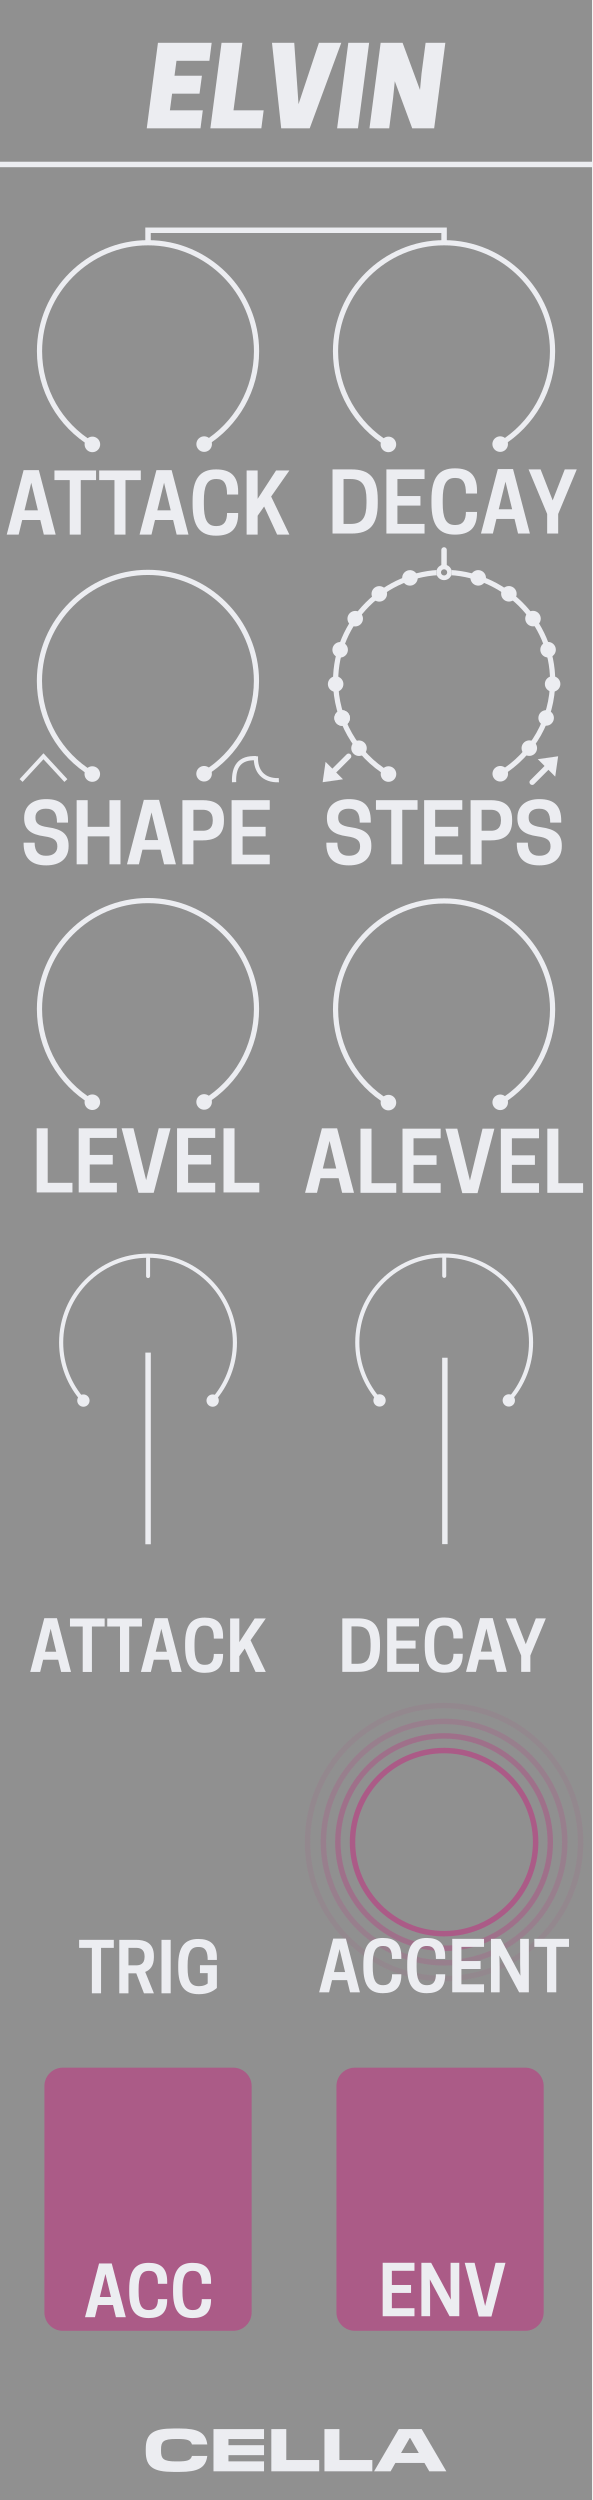
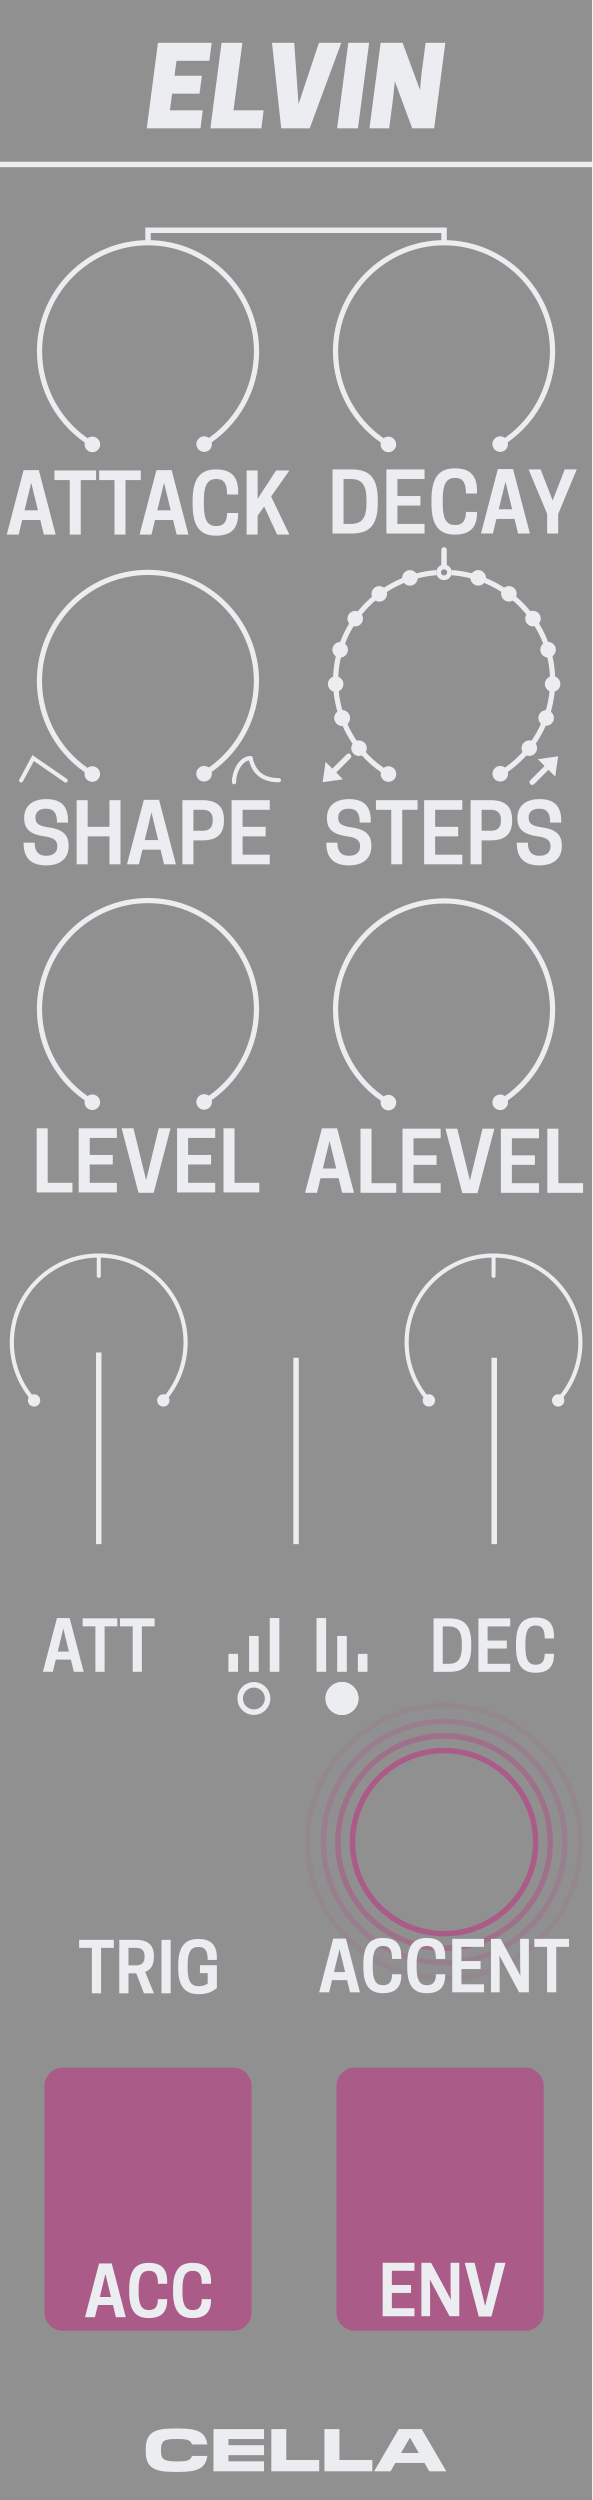
<svg xmlns="http://www.w3.org/2000/svg" width="100%" height="100%" viewBox="0 0 90 380" version="1.1" xml:space="preserve" style="fill-rule:evenodd;clip-rule:evenodd;stroke-linejoin:round;stroke-miterlimit:1.5;">
  <g id="Layer1">
    <rect x="0" y="0" width="90" height="380" style="fill:#909090;" />
    <path d="M38.25,317.084C38.25,315.539 36.995,314.284 35.45,314.284L9.55,314.284C8.005,314.284 6.75,315.539 6.75,317.084L6.75,351.484C6.75,353.029 8.005,354.284 9.55,354.284L35.45,354.284C36.995,354.284 38.25,353.029 38.25,351.484L38.25,317.084Z" style="fill:#ab5b87;" />
    <path d="M82.638,317.084C82.638,315.539 81.384,314.284 79.838,314.284L53.938,314.284C52.393,314.284 51.138,315.539 51.138,317.084L51.138,351.484C51.138,353.029 52.393,354.284 53.938,354.284L79.838,354.284C81.384,354.284 82.638,353.029 82.638,351.484L82.638,317.084Z" style="fill:#ab5b87;" />
    <g>
      <path d="M67.5,265.667C75.411,265.667 81.833,272.089 81.833,280C81.833,287.911 75.411,294.333 67.5,294.333C59.589,294.333 53.167,287.911 53.167,280C53.167,272.089 59.589,265.667 67.5,265.667ZM67.5,266.5C60.049,266.5 54,272.549 54,280C54,287.451 60.049,293.5 67.5,293.5C74.951,293.5 81,287.451 81,280C81,272.549 74.951,266.5 67.5,266.5Z" style="fill:#ab5b87;" />
      <path d="M67.5,263.44C76.64,263.44 84.06,270.86 84.06,280C84.06,289.14 76.64,296.56 67.5,296.56C58.36,296.56 50.94,289.14 50.94,280C50.94,270.86 58.36,263.44 67.5,263.44ZM67.5,264.273C58.82,264.273 51.773,271.32 51.773,280C51.773,288.68 58.82,295.727 67.5,295.727C76.18,295.727 83.227,288.68 83.227,280C83.227,271.32 76.18,264.273 67.5,264.273Z" style="fill:#ab5b87;fill-opacity:0.58;" />
      <path d="M67.5,261.237C77.855,261.237 86.263,269.645 86.263,280C86.263,290.355 77.855,298.763 67.5,298.763C57.145,298.763 48.737,290.355 48.737,280C48.737,269.645 57.145,261.237 67.5,261.237ZM67.5,262.071C57.605,262.071 49.571,270.105 49.571,280C49.571,289.895 57.605,297.929 67.5,297.929C77.395,297.929 85.429,289.895 85.429,280C85.429,270.105 77.395,262.071 67.5,262.071Z" style="fill:#ab5b87;fill-opacity:0.31;" />
      <path d="M67.5,258.83C79.184,258.83 88.67,268.316 88.67,280C88.67,291.684 79.184,301.17 67.5,301.17C55.816,301.17 46.33,291.684 46.33,280C46.33,268.316 55.816,258.83 67.5,258.83ZM67.5,259.664C56.276,259.664 47.164,268.776 47.164,280C47.164,291.224 56.276,300.336 67.5,300.336C78.724,300.336 87.836,291.224 87.836,280C87.836,268.776 78.724,259.664 67.5,259.664Z" style="fill:#ab5b87;fill-opacity:0.13;" />
    </g>
    <path d="M0,25L90,25" style="fill:none;stroke:#ecedf1;stroke-width:0.83px;" />
    <path d="M15.057,344.046L12.922,352.213L14.432,352.213L14.88,350.358L17.172,350.358L17.62,352.213L19.12,352.213L16.984,344.046L15.057,344.046ZM16.026,345.64L16.87,349.14L15.172,349.14L16.026,345.64Z" style="fill:#ecedf1;fill-rule:nonzero;" />
    <path d="M21.068,348.358L21.068,347.942C21.068,346.108 21.443,345.171 22.599,345.171L22.693,345.171C23.682,345.171 24.005,345.848 24.005,347.14L25.411,347.14L25.411,346.785C25.411,344.806 24.474,343.952 22.609,343.952C20.578,343.952 19.641,345.129 19.641,347.942L19.641,348.358C19.641,351.171 20.578,352.348 22.609,352.348C24.474,352.348 25.411,351.494 25.411,349.577L25.411,349.473L24.005,349.473C24.005,350.494 23.641,351.129 22.693,351.129L22.599,351.129C21.432,351.129 21.068,350.192 21.068,348.358Z" style="fill:#ecedf1;fill-rule:nonzero;" />
    <path d="M27.734,348.358L27.734,347.942C27.734,346.108 28.109,345.171 29.266,345.171L29.359,345.171C30.349,345.171 30.672,345.848 30.672,347.14L32.078,347.14L32.078,346.785C32.078,344.806 31.141,343.952 29.276,343.952C27.245,343.952 26.307,345.129 26.307,347.942L26.307,348.358C26.307,351.171 27.245,352.348 29.276,352.348C31.141,352.348 32.078,351.494 32.078,349.577L32.078,349.473L30.672,349.473C30.672,350.494 30.307,351.129 29.359,351.129L29.266,351.129C28.099,351.129 27.734,350.192 27.734,348.358Z" style="fill:#ecedf1;fill-rule:nonzero;" />
    <path d="M58.167,343.942L58.167,352.067L63,352.067L63,350.848L59.562,350.848L59.562,348.525L62.479,348.525L62.479,347.317L59.562,347.317L59.562,345.16L63,345.16L63,343.942L58.167,343.942Z" style="fill:#ecedf1;fill-rule:nonzero;" />
    <path d="M69.812,343.942L68.49,343.942L68.49,347.827L68.531,349.546L65.531,343.942L64.052,343.942L64.052,352.067L65.375,352.067L65.375,348.181L65.333,346.462L68.333,352.067L69.812,352.067L69.812,343.942Z" style="fill:#ecedf1;fill-rule:nonzero;" />
    <path d="M74.698,352.108L76.833,343.942L75.333,343.942L73.74,350.515L72.135,343.942L70.635,343.942L72.771,352.108L74.698,352.108Z" style="fill:#ecedf1;fill-rule:nonzero;" />
    <path d="M24.008,6.507L22.308,19.507L30.475,19.507L30.825,16.773L25.825,16.773L26.158,14.24L30.325,14.24L30.692,11.507L26.525,11.507L26.825,9.24L31.825,9.24L32.175,6.507L24.008,6.507Z" style="fill:#ecedf1;fill-rule:nonzero;" />
    <path d="M39.725,19.507L40.075,16.773L35.492,16.773L36.842,6.507L33.675,6.507L31.975,19.507L39.725,19.507Z" style="fill:#ecedf1;fill-rule:nonzero;" />
    <path d="M47.075,19.507L51.875,6.507L48.475,6.507L45.375,15.84L44.725,6.507L41.342,6.507L42.742,19.507L47.075,19.507Z" style="fill:#ecedf1;fill-rule:nonzero;" />
    <path d="M56.108,6.507L52.942,6.507L51.242,19.507L54.408,19.507L56.108,6.507Z" style="fill:#ecedf1;fill-rule:nonzero;" />
    <path d="M67.692,6.507L64.692,6.507L64.075,11.173L63.842,13.673L61.192,6.507L57.858,6.507L56.158,19.507L59.158,19.507L59.758,14.84L60.008,12.34L62.658,19.507L65.992,19.507L67.692,6.507Z" style="fill:#ecedf1;fill-rule:nonzero;" />
    <path d="M27.327,375.731C30.077,375.731 31.287,375.117 31.507,373.302L29.178,373.302C28.977,373.953 28.546,374.136 26.96,374.136L26.74,374.136C24.797,374.136 24.476,373.724 24.476,372.541L24.476,372.33C24.476,371.13 24.797,370.726 26.74,370.726L26.96,370.726C28.546,370.726 28.977,370.91 29.178,371.56L31.507,371.56C31.287,369.745 30.077,369.131 27.327,369.131L26.373,369.131C23.321,369.131 22.157,369.874 22.157,372.23L22.157,372.633C22.157,374.989 23.321,375.731 26.373,375.731L27.327,375.731Z" style="fill:#ecedf1;fill-rule:nonzero;" />
    <path d="M40.132,374.127L34.724,374.127L34.724,373.183L40.132,373.183L40.132,371.67L34.724,371.67L34.724,370.735L40.132,370.735L40.132,369.223L32.451,369.223L32.451,375.64L40.132,375.64L40.132,374.127Z" style="fill:#ecedf1;fill-rule:nonzero;" />
    <path d="M48.52,373.925L43.515,373.925L43.515,369.223L41.242,369.223L41.242,375.64L48.52,375.64L48.52,373.925Z" style="fill:#ecedf1;fill-rule:nonzero;" />
    <path d="M56.596,373.925L51.591,373.925L51.591,369.223L49.317,369.223L49.317,375.64L56.596,375.64L56.596,373.925Z" style="fill:#ecedf1;fill-rule:nonzero;" />
    <path d="M64.094,369.223L60.611,369.223L56.862,375.64L59.373,375.64L60.097,374.365L64.516,374.365L65.249,375.64L67.843,375.64L64.094,369.223ZM62.353,370.58L63.654,372.853L60.959,372.853L62.27,370.58L62.353,370.58Z" style="fill:#ecedf1;fill-rule:nonzero;" />
    <path d="M3.587,71.461L1.025,81.261L2.837,81.261L3.375,79.036L6.125,79.036L6.662,81.261L8.462,81.261L5.9,71.461L3.587,71.461ZM4.75,73.374L5.762,77.574L3.725,77.574L4.75,73.374Z" style="fill:#ecedf1;fill-rule:nonzero;" />
    <path d="M12.275,72.974L14.6,72.974L14.6,71.511L8.275,71.511L8.275,72.974L10.6,72.974L10.6,81.261L12.275,81.261L12.275,72.974Z" style="fill:#ecedf1;fill-rule:nonzero;" />
    <path d="M19.075,72.974L21.4,72.974L21.4,71.511L15.075,71.511L15.075,72.974L17.4,72.974L17.4,81.261L19.075,81.261L19.075,72.974Z" style="fill:#ecedf1;fill-rule:nonzero;" />
    <path d="M23.775,71.461L21.212,81.261L23.025,81.261L23.562,79.036L26.312,79.036L26.85,81.261L28.65,81.261L26.087,71.461L23.775,71.461ZM24.937,73.374L25.95,77.574L23.912,77.574L24.937,73.374Z" style="fill:#ecedf1;fill-rule:nonzero;" />
    <path d="M30.987,76.636L30.987,76.136C30.987,73.936 31.437,72.811 32.825,72.811L32.937,72.811C34.125,72.811 34.512,73.624 34.512,75.174L36.2,75.174L36.2,74.749C36.2,72.374 35.075,71.349 32.837,71.349C30.4,71.349 29.275,72.761 29.275,76.136L29.275,76.636C29.275,80.011 30.4,81.424 32.837,81.424C35.075,81.424 36.2,80.399 36.2,78.099L36.2,77.974L34.512,77.974C34.512,79.199 34.075,79.961 32.937,79.961L32.825,79.961C31.425,79.961 30.987,78.836 30.987,76.636Z" style="fill:#ecedf1;fill-rule:nonzero;" />
    <path d="M39.162,71.511L37.487,71.511L37.487,81.261L39.162,81.261L39.162,78.386L40.15,76.986L42.125,81.261L43.987,81.261L41.212,75.474L43.987,71.511L41.962,71.511L39.162,75.824L39.162,71.511Z" style="fill:#ecedf1;fill-rule:nonzero;" />
+     <ellipse cx="38.592" cy="258.172" rx="2.5" ry="2.495" style="fill:#909090;" />
+     <path d="M38.592,255.676C39.972,255.676 41.092,256.795 41.092,258.172C41.092,259.549 39.972,260.667 38.592,260.667C37.212,260.667 36.092,259.549 36.092,258.172C36.092,256.795 37.212,255.676 38.592,255.676ZM38.592,256.51C37.673,256.51 36.925,257.254 36.925,258.172C36.925,259.089 37.673,259.834 38.592,259.834C39.512,259.834 40.259,259.089 40.259,258.172C40.259,257.254 39.512,256.51 38.592,256.51Z" style="fill:#ecedf1;" />
+     <circle cx="51.983" cy="258.17" r="2.5" style="fill:#ecedf1;" />
+     <path d="M51.983,255.67C53.363,255.67 54.483,256.791 54.483,258.17C54.483,259.55 53.363,260.67 51.983,260.67C50.604,260.67 49.483,259.55 49.483,258.17C49.483,256.791 50.604,255.67 51.983,255.67ZM51.983,256.379C50.994,256.379 50.192,257.182 50.192,258.17C50.192,259.159 50.994,259.962 51.983,259.962C52.972,259.962 53.775,259.159 53.775,258.17C53.775,257.182 52.972,256.379 51.983,256.379Z" style="fill:#ecedf1;" />
    <path d="M57.419,76.475L57.419,75.975C57.419,72.6 56.157,71.35 53.419,71.35L50.544,71.35L50.544,81.1L53.419,81.1C56.157,81.1 57.419,79.85 57.419,76.475ZM52.219,79.638L52.219,72.813L53.319,72.813C55.057,72.813 55.707,73.775 55.707,75.975L55.707,76.475C55.707,78.675 55.057,79.638 53.319,79.638L52.219,79.638Z" style="fill:#ecedf1;fill-rule:nonzero;" />
    <path d="M58.732,71.35L58.732,81.1L64.532,81.1L64.532,79.638L60.407,79.638L60.407,76.85L63.907,76.85L63.907,75.4L60.407,75.4L60.407,72.813L64.532,72.813L64.532,71.35L58.732,71.35Z" style="fill:#ecedf1;fill-rule:nonzero;" />
    <path d="M67.294,76.475L67.294,75.975C67.294,73.775 67.744,72.65 69.132,72.65L69.244,72.65C70.432,72.65 70.819,73.463 70.819,75.013L72.507,75.013L72.507,74.588C72.507,72.213 71.382,71.188 69.144,71.188C66.707,71.188 65.582,72.6 65.582,75.975L65.582,76.475C65.582,79.85 66.707,81.263 69.144,81.263C71.382,81.263 72.507,80.238 72.507,77.938L72.507,77.813L70.819,77.813C70.819,79.038 70.382,79.8 69.244,79.8L69.132,79.8C67.732,79.8 67.294,78.675 67.294,76.475Z" style="fill:#ecedf1;fill-rule:nonzero;" />
    <path d="M75.669,71.3L73.107,81.1L74.919,81.1L75.457,78.875L78.207,78.875L78.744,81.1L80.544,81.1L77.982,71.3L75.669,71.3ZM76.832,73.213L77.844,77.413L75.807,77.413L76.832,73.213Z" style="fill:#ecedf1;fill-rule:nonzero;" />
    <path d="M84.844,78.125L87.669,71.35L85.844,71.35L84.007,76.063L82.169,71.35L80.344,71.35L83.169,78.125L83.169,81.1L84.844,81.1L84.844,78.125Z" style="fill:#ecedf1;fill-rule:nonzero;" />
    <path d="M6.751,127.126C8.239,127.326 8.714,127.776 8.714,128.626L8.714,128.701C8.714,129.514 8.114,130.076 7.064,130.076L6.951,130.076C5.901,130.076 5.264,129.476 5.264,128.089L3.589,128.089L3.589,128.214C3.589,130.451 4.776,131.539 7.014,131.539C9.189,131.539 10.426,130.464 10.426,128.639L10.426,128.501C10.426,126.789 9.414,126.026 7.289,125.739C5.751,125.526 5.389,125.076 5.389,124.276L5.389,124.201C5.389,123.439 5.989,122.926 6.914,122.926L7.026,122.926C8.189,122.926 8.664,123.576 8.664,125.039L10.339,125.039L10.339,124.751C10.339,122.551 9.326,121.464 7.014,121.464C4.901,121.464 3.676,122.564 3.676,124.289L3.676,124.414C3.676,126.026 4.626,126.839 6.751,127.126Z" style="fill:#ecedf1;fill-rule:nonzero;" />
    <path d="M16.639,121.626L16.639,125.676L13.326,125.676L13.326,121.626L11.651,121.626L11.651,131.376L13.326,131.376L13.326,127.126L16.639,127.126L16.639,131.376L18.314,131.376L18.314,121.626L16.639,121.626Z" style="fill:#ecedf1;fill-rule:nonzero;" />
    <path d="M21.864,121.576L19.301,131.376L21.114,131.376L21.651,129.151L24.401,129.151L24.939,131.376L26.739,131.376L24.176,121.576L21.864,121.576ZM23.026,123.489L24.039,127.689L22.001,127.689L23.026,123.489Z" style="fill:#ecedf1;fill-rule:nonzero;" />
    <path d="M29.401,127.739L30.776,127.739C32.301,127.739 34.039,127.289 34.039,124.801L34.039,124.551C34.039,122.076 32.301,121.626 30.776,121.626L27.726,121.626L27.726,131.376L29.401,131.376L29.401,127.739ZM29.401,126.276L29.401,123.089L30.839,123.089C31.489,123.089 32.339,123.326 32.339,124.614L32.339,124.751C32.339,126.039 31.489,126.276 30.839,126.276L29.401,126.276Z" style="fill:#ecedf1;fill-rule:nonzero;" />
    <path d="M35.201,121.626L35.201,131.376L41.001,131.376L41.001,129.914L36.876,129.914L36.876,127.126L40.376,127.126L40.376,125.676L36.876,125.676L36.876,123.089L41.001,123.089L41.001,121.626L35.201,121.626Z" style="fill:#ecedf1;fill-rule:nonzero;" />
    <path d="M11.013,181.251L11.013,179.789L7.25,179.789L7.25,171.501L5.575,171.501L5.575,181.251L11.013,181.251Z" style="fill:#ecedf1;fill-rule:nonzero;" />
    <path d="M11.963,171.501L11.963,181.251L17.763,181.251L17.763,179.789L13.638,179.789L13.638,177.001L17.138,177.001L17.138,175.551L13.638,175.551L13.638,172.964L17.763,172.964L17.763,171.501L11.963,171.501Z" style="fill:#ecedf1;fill-rule:nonzero;" />
    <path d="M23.363,181.301L25.925,171.501L24.125,171.501L22.213,179.389L20.288,171.501L18.488,171.501L21.05,181.301L23.363,181.301Z" style="fill:#ecedf1;fill-rule:nonzero;" />
    <path d="M26.913,171.501L26.913,181.251L32.713,181.251L32.713,179.789L28.588,179.789L28.588,177.001L32.088,177.001L32.088,175.551L28.588,175.551L28.588,172.964L32.713,172.964L32.713,171.501L26.913,171.501Z" style="fill:#ecedf1;fill-rule:nonzero;" />
    <path d="M39.413,181.251L39.413,179.789L35.65,179.789L35.65,171.501L33.975,171.501L33.975,181.251L39.413,181.251Z" style="fill:#ecedf1;fill-rule:nonzero;" />
    <g id="CTR">
      <circle id="Base" cx="22.504" cy="153.382" r="16.496" style="fill:none;" />
      <path id="path89" d="M30.414,166.482C29.855,166.82 29.675,167.548 30.013,168.108C30.351,168.667 31.08,168.847 31.639,168.509C32.199,168.17 32.378,167.442 32.04,166.882C31.702,166.323 30.973,166.143 30.414,166.482Z" style="fill:#ecedf1;fill-rule:nonzero;" />
      <path d="M14.643,166.523C15.205,166.859 15.388,167.586 15.053,168.148C14.718,168.709 13.99,168.892 13.429,168.557C12.868,168.222 12.684,167.494 13.019,166.933C13.355,166.372 14.082,166.188 14.643,166.523Z" style="fill:#ecedf1;fill-rule:nonzero;" />
      <path d="M31.027,167.495C35.962,164.511 38.988,159.147 38.988,153.38C38.988,144.332 31.542,136.886 22.494,136.886C13.446,136.886 6,144.332 6,153.38C6,159.179 9.058,164.567 14.036,167.54" style="fill:none;fill-rule:nonzero;stroke:#ecedf1;stroke-width:0.79px;stroke-linecap:round;stroke-miterlimit:4;" />
    </g>
    <path d="M48.931,171.508L46.369,181.308L48.181,181.308L48.719,179.083L51.469,179.083L52.006,181.308L53.806,181.308L51.244,171.508L48.931,171.508ZM50.094,173.42L51.106,177.62L49.069,177.62L50.094,173.42Z" style="fill:#ecedf1;fill-rule:nonzero;" />
    <path d="M60.231,181.308L60.231,179.845L56.469,179.845L56.469,171.558L54.794,171.558L54.794,181.308L60.231,181.308Z" style="fill:#ecedf1;fill-rule:nonzero;" />
    <path d="M61.181,171.558L61.181,181.308L66.981,181.308L66.981,179.845L62.856,179.845L62.856,177.058L66.356,177.058L66.356,175.608L62.856,175.608L62.856,173.02L66.981,173.02L66.981,171.558L61.181,171.558Z" style="fill:#ecedf1;fill-rule:nonzero;" />
    <path d="M72.581,181.358L75.144,171.558L73.344,171.558L71.431,179.445L69.506,171.558L67.706,171.558L70.269,181.358L72.581,181.358Z" style="fill:#ecedf1;fill-rule:nonzero;" />
    <path d="M76.131,171.558L76.131,181.308L81.931,181.308L81.931,179.845L77.806,179.845L77.806,177.058L81.306,177.058L81.306,175.608L77.806,175.608L77.806,173.02L81.931,173.02L81.931,171.558L76.131,171.558Z" style="fill:#ecedf1;fill-rule:nonzero;" />
    <path d="M88.631,181.308L88.631,179.845L84.869,179.845L84.869,171.558L83.194,171.558L83.194,181.308L88.631,181.308Z" style="fill:#ecedf1;fill-rule:nonzero;" />
    <circle id="Base1" cx="67.51" cy="153.438" r="16.496" style="fill:none;" />
    <path id="path891" d="M75.42,166.538C74.86,166.876 74.681,167.605 75.019,168.164C75.357,168.723 76.086,168.903 76.645,168.565C77.205,168.227 77.384,167.498 77.046,166.939C76.708,166.379 75.979,166.2 75.42,166.538Z" style="fill:#ecedf1;fill-rule:nonzero;" />
    <path d="M59.649,166.58C60.211,166.915 60.394,167.643 60.059,168.204C59.724,168.765 58.996,168.948 58.435,168.613C57.874,168.278 57.69,167.55 58.025,166.989C58.36,166.428 59.088,166.245 59.649,166.58Z" style="fill:#ecedf1;fill-rule:nonzero;" />
    <path d="M76.033,167.551C80.968,164.568 83.994,159.204 83.994,153.436C83.994,144.388 76.548,136.942 67.5,136.942C58.451,136.942 51.006,144.388 51.006,153.436C51.006,159.235 54.064,164.623 59.042,167.596" style="fill:none;fill-rule:nonzero;stroke:#ecedf1;stroke-width:0.79px;stroke-linecap:round;stroke-miterlimit:4;" />
    <g id="CTR1">
      <circle id="Base2" cx="22.498" cy="103.498" r="16.496" style="fill:none;" />
      <path id="path892" d="M30.408,116.597C29.848,116.935 29.669,117.664 30.007,118.223C30.345,118.783 31.074,118.962 31.633,118.624C32.192,118.286 32.372,117.557 32.034,116.998C31.696,116.439 30.967,116.259 30.408,116.597Z" style="fill:#ecedf1;fill-rule:nonzero;" />
      <path d="M14.637,116.639C15.198,116.974 15.382,117.702 15.047,118.263C14.711,118.824 13.984,119.008 13.422,118.673C12.861,118.338 12.678,117.61 13.013,117.049C13.348,116.487 14.076,116.304 14.637,116.639Z" style="fill:#ecedf1;fill-rule:nonzero;" />
      <path d="M31.02,117.611C35.956,114.627 38.981,109.263 38.981,103.496C38.981,94.447 31.536,87.002 22.487,87.002C13.439,87.002 5.994,94.447 5.994,103.496C5.994,109.294 9.052,114.683 14.03,117.656" style="fill:none;fill-rule:nonzero;stroke:#ecedf1;stroke-width:0.79px;stroke-linecap:round;stroke-miterlimit:4;" />
    </g>
    <g id="CTR2">
      <circle id="Base3" cx="67.518" cy="103.498" r="16.496" style="fill:none;" />
      <path id="path893" d="M75.428,116.597C74.868,116.935 74.689,117.664 75.027,118.223C75.365,118.783 76.094,118.962 76.653,118.624C77.213,118.286 77.392,117.557 77.054,116.998C76.716,116.439 75.987,116.259 75.428,116.597Z" style="fill:#ecedf1;fill-rule:nonzero;" />
      <path d="M59.657,116.639C60.218,116.974 60.402,117.702 60.067,118.263C59.732,118.824 59.004,119.008 58.443,118.673C57.882,118.338 57.698,117.61 58.033,117.049C58.368,116.487 59.096,116.304 59.657,116.639Z" style="fill:#ecedf1;fill-rule:nonzero;" />
      <path d="M76.04,117.611C80.976,114.627 84.001,109.263 84.001,103.496C84.001,94.447 76.556,87.002 67.508,87.002C58.459,87.002 51.014,94.447 51.014,103.496C51.014,109.294 54.072,114.683 59.05,117.656" style="fill:none;fill-rule:nonzero;stroke:#ecedf1;stroke-width:0.79px;stroke-linecap:round;stroke-miterlimit:4;" />
    </g>
    <g>
      <path d="M73.059,86.716C73.679,86.921 74.015,87.59 73.81,88.208C73.606,88.826 72.936,89.162 72.317,88.956C71.698,88.751 71.361,88.083 71.566,87.465C71.771,86.846 72.44,86.511 73.059,86.716Z" style="fill:#ecedf1;" />
      <ellipse cx="67.5" cy="87.002" rx="1.182" ry="1.18" style="fill:#909090;" />
      <path d="M67.5,85.822C68.152,85.822 68.682,86.35 68.682,87.002C68.682,87.653 68.152,88.182 67.5,88.182C66.848,88.182 66.318,87.653 66.318,87.002C66.318,86.35 66.848,85.822 67.5,85.822ZM67.5,86.53C67.239,86.53 67.026,86.741 67.026,87.002C67.026,87.262 67.239,87.473 67.5,87.473C67.761,87.473 67.974,87.262 67.974,87.002C67.974,86.741 67.761,86.53 67.5,86.53Z" style="fill:#ecedf1;" />
      <path d="M61.941,86.721C62.561,86.516 63.23,86.851 63.435,87.469C63.64,88.088 63.303,88.756 62.684,88.961C62.064,89.166 61.395,88.831 61.19,88.213C60.986,87.595 61.322,86.926 61.941,86.721Z" style="fill:#ecedf1;" />
      <path d="M56.948,89.323C57.471,88.933 58.212,89.041 58.601,89.563C58.989,90.086 58.88,90.826 58.357,91.216C57.833,91.605 57.093,91.498 56.704,90.975C56.315,90.453 56.424,89.712 56.948,89.323Z" style="fill:#ecedf1;" />
      <path d="M53.026,93.363C53.4,92.829 54.137,92.698 54.67,93.072C55.204,93.445 55.333,94.183 54.959,94.717C54.584,95.251 53.847,95.382 53.314,95.008C52.78,94.635 52.651,93.897 53.026,93.363Z" style="fill:#ecedf1;" />
      <path d="M50.573,98.432C50.76,97.807 51.419,97.451 52.043,97.638C52.667,97.825 53.021,98.484 52.834,99.109C52.647,99.734 51.988,100.09 51.364,99.903C50.74,99.716 50.386,99.057 50.573,98.432Z" style="fill:#ecedf1;" />
      <path d="M49.839,104.014C49.82,103.362 50.334,102.817 50.985,102.799C51.636,102.78 52.179,103.294 52.198,103.946C52.217,104.599 51.704,105.143 51.053,105.162C50.402,105.181 49.858,104.667 49.839,104.014Z" style="fill:#ecedf1;" />
      <path d="M50.898,109.545C50.675,108.932 50.991,108.253 51.603,108.03C52.215,107.808 52.893,108.125 53.116,108.738C53.339,109.352 53.023,110.03 52.411,110.253C51.799,110.475 51.121,110.158 50.898,109.545Z" style="fill:#ecedf1;" />
      <path d="M50.898,109.545C50.675,108.932 50.991,108.253 51.603,108.03C52.215,107.808 52.893,108.125 53.116,108.738C53.339,109.352 53.023,110.03 52.411,110.253C51.799,110.475 51.121,110.158 50.898,109.545Z" style="fill:#ecedf1;" />
      <path d="M53.643,114.461C53.238,113.949 53.325,113.206 53.836,112.802C54.347,112.399 55.09,112.486 55.494,112.998C55.899,113.51 55.812,114.254 55.301,114.658C54.79,115.061 54.047,114.973 53.643,114.461Z" style="fill:#ecedf1;" />
      <path d="M78.055,89.314C78.579,89.703 78.688,90.444 78.299,90.966C77.91,91.489 77.17,91.596 76.646,91.207C76.123,90.817 76.014,90.077 76.402,89.554C76.791,89.032 77.532,88.924 78.055,89.314Z" style="fill:#ecedf1;" />
      <path d="M81.981,93.35C82.355,93.885 82.226,94.622 81.693,94.996C81.159,95.369 80.422,95.239 80.048,94.704C79.674,94.17 79.803,93.433 80.336,93.059C80.87,92.686 81.607,92.816 81.981,93.35Z" style="fill:#ecedf1;" />
      <path d="M84.438,98.417C84.625,99.042 84.271,99.701 83.647,99.888C83.023,100.075 82.364,99.719 82.177,99.094C81.99,98.469 82.344,97.81 82.968,97.623C83.592,97.436 84.25,97.792 84.438,98.417Z" style="fill:#ecedf1;" />
      <path d="M85.177,103.999C85.158,104.651 84.614,105.166 83.963,105.147C83.312,105.128 82.799,104.583 82.818,103.931C82.836,103.279 83.38,102.765 84.031,102.783C84.682,102.802 85.195,103.347 85.177,103.999Z" style="fill:#ecedf1;" />
      <path d="M84.122,109.53C83.899,110.144 83.222,110.461 82.609,110.238C81.997,110.016 81.681,109.337 81.904,108.724C82.127,108.111 82.805,107.794 83.417,108.016C84.029,108.239 84.345,108.917 84.122,109.53Z" style="fill:#ecedf1;" />
      <path d="M81.382,114.449C80.978,114.961 80.234,115.049 79.723,114.646C79.212,114.242 79.126,113.498 79.53,112.986C79.935,112.475 80.678,112.387 81.189,112.79C81.7,113.194 81.787,113.938 81.382,114.449Z" style="fill:#ecedf1;" />
    </g>
    <g id="CTR3">
      <circle id="Base4" cx="22.51" cy="53.392" r="16.496" style="fill:none;" />
      <path id="path894" d="M30.42,66.491C29.86,66.829 29.681,67.558 30.019,68.118C30.357,68.677 31.086,68.856 31.645,68.518C32.205,68.18 32.384,67.452 32.046,66.892C31.708,66.333 30.979,66.153 30.42,66.491Z" style="fill:#ecedf1;fill-rule:nonzero;" />
      <path d="M14.649,66.533C15.211,66.868 15.394,67.596 15.059,68.157C14.724,68.718 13.996,68.902 13.435,68.567C12.874,68.232 12.69,67.504 13.025,66.943C13.36,66.382 14.088,66.198 14.649,66.533Z" style="fill:#ecedf1;fill-rule:nonzero;" />
      <path d="M31.033,67.505C35.968,64.521 38.994,59.157 38.994,53.39C38.994,44.341 31.548,36.896 22.5,36.896C13.451,36.896 6.006,44.341 6.006,53.39C6.006,59.188 9.064,64.577 14.042,67.55" style="fill:none;fill-rule:nonzero;stroke:#ecedf1;stroke-width:0.79px;stroke-linecap:round;stroke-miterlimit:4;" />
    </g>
    <g id="CTR4">
      <circle id="Base5" cx="67.504" cy="53.392" r="16.496" style="fill:none;" />
      <path id="path895" d="M75.414,66.491C74.855,66.829 74.675,67.558 75.013,68.118C75.351,68.677 76.08,68.856 76.639,68.518C77.199,68.18 77.378,67.452 77.04,66.892C76.702,66.333 75.973,66.153 75.414,66.491Z" style="fill:#ecedf1;fill-rule:nonzero;" />
      <path d="M59.643,66.533C60.205,66.868 60.388,67.596 60.053,68.157C59.718,68.718 58.99,68.902 58.429,68.567C57.868,68.232 57.684,67.504 58.019,66.943C58.355,66.382 59.082,66.198 59.643,66.533Z" style="fill:#ecedf1;fill-rule:nonzero;" />
      <path d="M76.027,67.505C80.962,64.521 83.988,59.157 83.988,53.39C83.988,44.341 76.542,36.896 67.494,36.896C58.446,36.896 51,44.341 51,53.39C51,59.188 54.058,64.577 59.036,67.55" style="fill:none;fill-rule:nonzero;stroke:#ecedf1;stroke-width:0.79px;stroke-linecap:round;stroke-miterlimit:4;" />
    </g>
    <path d="M13.978,67.888L31.129,67.888" style="fill:none;" />
    <path d="M22.5,36.896L22.5,35L67.5,35L67.5,36.809" style="fill:none;stroke:#ecedf1;stroke-width:0.83px;stroke-linejoin:miter;" />
    <path d="M52.769,127.126C54.256,127.326 54.731,127.776 54.731,128.626L54.731,128.701C54.731,129.514 54.131,130.076 53.081,130.076L52.969,130.076C51.919,130.076 51.281,129.476 51.281,128.089L49.606,128.089L49.606,128.214C49.606,130.451 50.794,131.539 53.031,131.539C55.206,131.539 56.444,130.464 56.444,128.639L56.444,128.501C56.444,126.789 55.431,126.026 53.306,125.739C51.769,125.526 51.406,125.076 51.406,124.276L51.406,124.201C51.406,123.439 52.006,122.926 52.931,122.926L53.044,122.926C54.206,122.926 54.681,123.576 54.681,125.039L56.356,125.039L56.356,124.751C56.356,122.551 55.344,121.464 53.031,121.464C50.919,121.464 49.694,122.564 49.694,124.289L49.694,124.414C49.694,126.026 50.644,126.839 52.769,127.126Z" style="fill:#ecedf1;fill-rule:nonzero;" />
    <path d="M61.144,123.089L63.469,123.089L63.469,121.626L57.144,121.626L57.144,123.089L59.469,123.089L59.469,131.376L61.144,131.376L61.144,123.089Z" style="fill:#ecedf1;fill-rule:nonzero;" />
    <path d="M64.469,121.626L64.469,131.376L70.269,131.376L70.269,129.914L66.144,129.914L66.144,127.126L69.644,127.126L69.644,125.676L66.144,125.676L66.144,123.089L70.269,123.089L70.269,121.626L64.469,121.626Z" style="fill:#ecedf1;fill-rule:nonzero;" />
    <path d="M73.206,127.739L74.581,127.739C76.106,127.739 77.844,127.289 77.844,124.801L77.844,124.551C77.844,122.076 76.106,121.626 74.581,121.626L71.531,121.626L71.531,131.376L73.206,131.376L73.206,127.739ZM73.206,126.276L73.206,123.089L74.644,123.089C75.294,123.089 76.144,123.326 76.144,124.614L76.144,124.751C76.144,126.039 75.294,126.276 74.644,126.276L73.206,126.276Z" style="fill:#ecedf1;fill-rule:nonzero;" />
    <path d="M81.719,127.126C83.206,127.326 83.681,127.776 83.681,128.626L83.681,128.701C83.681,129.514 83.081,130.076 82.031,130.076L81.919,130.076C80.869,130.076 80.231,129.476 80.231,128.089L78.556,128.089L78.556,128.214C78.556,130.451 79.744,131.539 81.981,131.539C84.156,131.539 85.394,130.464 85.394,128.639L85.394,128.501C85.394,126.789 84.381,126.026 82.256,125.739C80.719,125.526 80.356,125.076 80.356,124.276L80.356,124.201C80.356,123.439 80.956,122.926 81.881,122.926L81.994,122.926C83.156,122.926 83.631,123.576 83.631,125.039L85.306,125.039L85.306,124.751C85.306,122.551 84.294,121.464 81.981,121.464C79.869,121.464 78.644,122.564 78.644,124.289L78.644,124.414C78.644,126.026 79.594,126.839 81.719,127.126Z" style="fill:#ecedf1;fill-rule:nonzero;" />
-     <path d="M22.508,234.314L22.508,206.014" style="fill:none;stroke:#ecedf1;stroke-width:0.83px;stroke-linecap:square;" />
-     <path d="M67.623,234.291L67.623,206.791" style="fill:none;stroke:#ecedf1;stroke-width:0.83px;stroke-linecap:square;" />
-     <path d="M6.73,245.97L4.595,254.136L6.105,254.136L6.553,252.282L8.845,252.282L9.293,254.136L10.793,254.136L8.657,245.97L6.73,245.97ZM7.699,247.563L8.543,251.063L6.845,251.063L7.699,247.563Z" style="fill:#ecedf1;fill-rule:nonzero;" />
-     <path d="M13.97,247.23L15.907,247.23L15.907,246.011L10.637,246.011L10.637,247.23L12.574,247.23L12.574,254.136L13.97,254.136L13.97,247.23Z" style="fill:#ecedf1;fill-rule:nonzero;" />
-     <path d="M19.637,247.23L21.574,247.23L21.574,246.011L16.303,246.011L16.303,247.23L18.241,247.23L18.241,254.136L19.637,254.136L19.637,247.23Z" style="fill:#ecedf1;fill-rule:nonzero;" />
-     <path d="M23.553,245.97L21.418,254.136L22.928,254.136L23.376,252.282L25.668,252.282L26.116,254.136L27.616,254.136L25.48,245.97L23.553,245.97ZM24.522,247.563L25.366,251.063L23.668,251.063L24.522,247.563Z" style="fill:#ecedf1;fill-rule:nonzero;" />
-     <path d="M29.564,250.282L29.564,249.865C29.564,248.032 29.939,247.095 31.095,247.095L31.189,247.095C32.178,247.095 32.501,247.772 32.501,249.063L33.907,249.063L33.907,248.709C33.907,246.73 32.97,245.876 31.105,245.876C29.074,245.876 28.137,247.053 28.137,249.865L28.137,250.282C28.137,253.095 29.074,254.272 31.105,254.272C32.97,254.272 33.907,253.418 33.907,251.501L33.907,251.397L32.501,251.397C32.501,252.418 32.137,253.053 31.189,253.053L31.095,253.053C29.928,253.053 29.564,252.115 29.564,250.282Z" style="fill:#ecedf1;fill-rule:nonzero;" />
-     <path d="M36.376,246.011L34.98,246.011L34.98,254.136L36.376,254.136L36.376,251.74L37.199,250.574L38.845,254.136L40.397,254.136L38.084,249.313L40.397,246.011L38.709,246.011L36.376,249.605L36.376,246.011Z" style="fill:#ecedf1;fill-rule:nonzero;" />
-     <path d="M57.76,250.265L57.76,249.849C57.76,247.036 56.708,245.994 54.427,245.994L52.031,245.994L52.031,254.119L54.427,254.119C56.708,254.119 57.76,253.078 57.76,250.265ZM53.427,252.901L53.427,247.213L54.344,247.213C55.792,247.213 56.333,248.015 56.333,249.849L56.333,250.265C56.333,252.099 55.792,252.901 54.344,252.901L53.427,252.901Z" style="fill:#ecedf1;fill-rule:nonzero;" />
-     <path d="M58.854,245.994L58.854,254.119L63.688,254.119L63.688,252.901L60.25,252.901L60.25,250.578L63.167,250.578L63.167,249.369L60.25,249.369L60.25,247.213L63.688,247.213L63.688,245.994L58.854,245.994Z" style="fill:#ecedf1;fill-rule:nonzero;" />
-     <path d="M65.99,250.265L65.99,249.849C65.99,248.015 66.365,247.078 67.521,247.078L67.615,247.078C68.604,247.078 68.927,247.755 68.927,249.046L70.333,249.046L70.333,248.692C70.333,246.713 69.396,245.859 67.531,245.859C65.5,245.859 64.563,247.036 64.563,249.849L64.563,250.265C64.563,253.078 65.5,254.255 67.531,254.255C69.396,254.255 70.333,253.401 70.333,251.484L70.333,251.38L68.927,251.38C68.927,252.401 68.563,253.036 67.615,253.036L67.521,253.036C66.354,253.036 65.99,252.099 65.99,250.265Z" style="fill:#ecedf1;fill-rule:nonzero;" />
-     <path d="M72.969,245.953L70.833,254.119L72.344,254.119L72.792,252.265L75.083,252.265L75.531,254.119L77.031,254.119L74.896,245.953L72.969,245.953ZM73.938,247.546L74.781,251.046L73.083,251.046L73.938,247.546Z" style="fill:#ecedf1;fill-rule:nonzero;" />
-     <path d="M80.615,251.64L82.969,245.994L81.448,245.994L79.917,249.921L78.385,245.994L76.865,245.994L79.219,251.64L79.219,254.119L80.615,254.119L80.615,251.64Z" style="fill:#ecedf1;fill-rule:nonzero;" />
-     <path id="line87" d="M67.523,193.936L67.523,191.204" style="fill:none;fill-rule:nonzero;stroke:#ecedf1;stroke-width:0.61px;stroke-linecap:round;stroke-miterlimit:4;" />
-     <path d="M56.993,213.491C57.339,213.876 57.932,213.908 58.317,213.562C58.702,213.216 58.733,212.623 58.388,212.238C58.042,211.853 57.448,211.822 57.064,212.167C56.679,212.513 56.647,213.107 56.993,213.491Z" style="fill:#ecedf1;" />
-     <path d="M78.035,213.491C77.689,213.876 77.096,213.908 76.711,213.562C76.326,213.216 76.294,212.623 76.64,212.238C76.986,211.853 77.579,211.822 77.964,212.167C78.349,212.513 78.38,213.107 78.035,213.491Z" style="fill:#ecedf1;" />
-     <path d="M57.69,212.865C55.588,210.526 54.309,207.433 54.309,204.044C54.309,196.756 60.226,190.839 67.514,190.839C74.802,190.839 80.719,196.756 80.719,204.044C80.719,207.433 79.439,210.526 77.337,212.865" style="fill:none;stroke:#ecedf1;stroke-width:0.63px;stroke-linecap:square;" />
-     <path id="line871" d="M22.509,193.961L22.509,191.229" style="fill:none;fill-rule:nonzero;stroke:#ecedf1;stroke-width:0.61px;stroke-linecap:round;stroke-miterlimit:4;" />
-     <path d="M11.979,213.516C12.325,213.901 12.918,213.933 13.303,213.587C13.688,213.241 13.72,212.648 13.374,212.263C13.028,211.878 12.435,211.846 12.05,212.192C11.665,212.538 11.633,213.131 11.979,213.516Z" style="fill:#ecedf1;" />
-     <path d="M33.021,213.516C32.675,213.901 32.082,213.933 31.697,213.587C31.312,213.241 31.28,212.648 31.626,212.263C31.972,211.878 32.565,211.846 32.95,212.192C33.335,212.538 33.367,213.131 33.021,213.516Z" style="fill:#ecedf1;" />
-     <path d="M12.676,212.889C10.575,210.55 9.295,207.458 9.295,204.069C9.295,196.781 15.212,190.864 22.5,190.864C29.788,190.864 35.705,196.781 35.705,204.069C35.705,207.458 34.425,210.55 32.324,212.889" style="fill:none;stroke:#ecedf1;stroke-width:0.63px;stroke-linecap:square;" />
+     <path d="M15.012,234.29L15.012,205.989" style="fill:none;stroke:#ecedf1;stroke-width:0.83px;stroke-linecap:square;" />
+     <path d="M75.123,234.291L75.123,206.791" style="fill:none;stroke:#ecedf1;stroke-width:0.83px;stroke-linecap:square;" />
+     <path d="M8.658,245.945L6.523,254.112L8.033,254.112L8.481,252.257L10.773,252.257L11.221,254.112L12.721,254.112L10.585,245.945L8.658,245.945ZM9.627,247.539L10.471,251.039L8.773,251.039L9.627,247.539Z" style="fill:#ecedf1;fill-rule:nonzero;" />
+     <path d="M15.898,247.205L17.835,247.205L17.835,245.987L12.564,245.987L12.564,247.205L14.502,247.205L14.502,254.112L15.898,254.112L15.898,247.205Z" style="fill:#ecedf1;fill-rule:nonzero;" />
+     <path d="M21.564,247.205L23.502,247.205L23.502,245.987L18.231,245.987L18.231,247.205L20.169,247.205L20.169,254.112L21.564,254.112L21.564,247.205Z" style="fill:#ecedf1;fill-rule:nonzero;" />
+     <path d="M71.629,250.265L71.629,249.849C71.629,247.036 70.576,245.994 68.295,245.994L65.899,245.994L65.899,254.119L68.295,254.119C70.576,254.119 71.629,253.078 71.629,250.265ZM67.295,252.901L67.295,247.213L68.212,247.213C69.66,247.213 70.201,248.015 70.201,249.849L70.201,250.265C70.201,252.099 69.66,252.901 68.212,252.901L67.295,252.901Z" style="fill:#ecedf1;fill-rule:nonzero;" />
+     <path d="M72.722,245.994L72.722,254.119L77.556,254.119L77.556,252.901L74.118,252.901L74.118,250.578L77.035,250.578L77.035,249.369L74.118,249.369L74.118,247.213L77.556,247.213L77.556,245.994L72.722,245.994Z" style="fill:#ecedf1;fill-rule:nonzero;" />
+     <path d="M79.858,250.265L79.858,249.849C79.858,248.015 80.233,247.078 81.389,247.078L81.483,247.078C82.472,247.078 82.795,247.755 82.795,249.046L84.201,249.046L84.201,248.692C84.201,246.713 83.264,245.859 81.399,245.859C79.368,245.859 78.431,247.036 78.431,249.849L78.431,250.265C78.431,253.078 79.368,254.255 81.399,254.255C83.264,254.255 84.201,253.401 84.201,251.484L84.201,251.38L82.795,251.38C82.795,252.401 82.431,253.036 81.483,253.036L81.389,253.036C80.222,253.036 79.858,252.099 79.858,250.265Z" style="fill:#ecedf1;fill-rule:nonzero;" />
+     <path id="line87" d="M75.023,193.936L75.023,191.204" style="fill:none;fill-rule:nonzero;stroke:#ecedf1;stroke-width:0.61px;stroke-linecap:round;stroke-miterlimit:4;" />
+     <path d="M64.493,213.491C64.839,213.876 65.432,213.908 65.817,213.562C66.202,213.216 66.233,212.623 65.888,212.238C65.542,211.853 64.948,211.822 64.564,212.167C64.179,212.513 64.147,213.107 64.493,213.491Z" style="fill:#ecedf1;" />
+     <path d="M85.535,213.491C85.189,213.876 84.596,213.908 84.211,213.562C83.826,213.216 83.794,212.623 84.14,212.238C84.486,211.853 85.079,211.822 85.464,212.167C85.849,212.513 85.88,213.107 85.535,213.491Z" style="fill:#ecedf1;" />
+     <path d="M65.19,212.865C63.088,210.526 61.809,207.433 61.809,204.044C61.809,196.756 67.726,190.839 75.014,190.839C82.302,190.839 88.219,196.756 88.219,204.044C88.219,207.433 86.939,210.526 84.837,212.865" style="fill:none;stroke:#ecedf1;stroke-width:0.63px;stroke-linecap:square;" />
+     <path id="line871" d="M15.013,193.936L15.013,191.204" style="fill:none;fill-rule:nonzero;stroke:#ecedf1;stroke-width:0.61px;stroke-linecap:round;stroke-miterlimit:4;" />
+     <path d="M4.483,213.491C4.829,213.876 5.422,213.908 5.807,213.562C6.192,213.216 6.224,212.623 5.878,212.238C5.532,211.853 4.939,211.822 4.554,212.167C4.169,212.513 4.137,213.107 4.483,213.491Z" style="fill:#ecedf1;" />
+     <path d="M25.525,213.491C25.179,213.876 24.586,213.908 24.201,213.562C23.816,213.216 23.784,212.623 24.13,212.238C24.476,211.853 25.069,211.822 25.454,212.167C25.839,212.513 25.871,213.107 25.525,213.491Z" style="fill:#ecedf1;" />
+     <path d="M5.181,212.865C3.079,210.526 1.799,207.433 1.799,204.044C1.799,196.756 7.716,190.839 15.004,190.839C22.292,190.839 28.209,196.756 28.209,204.044C28.209,207.433 26.93,210.526 24.828,212.865" style="fill:none;stroke:#ecedf1;stroke-width:0.63px;stroke-linecap:square;" />
    <path d="M15.36,296.076L17.298,296.076L17.298,294.857L12.027,294.857L12.027,296.076L13.965,296.076L13.965,302.982L15.36,302.982L15.36,296.076Z" style="fill:#ecedf1;fill-rule:nonzero;" />
    <path d="M19.527,299.951L20.715,299.951L21.881,302.982L23.392,302.982L22.069,299.732C22.808,299.441 23.392,298.805 23.392,297.503L23.392,297.295C23.392,295.232 21.944,294.857 20.673,294.857L18.131,294.857L18.131,302.982L19.527,302.982L19.527,299.951ZM19.527,298.732L19.527,296.076L20.725,296.076C21.267,296.076 21.975,296.274 21.975,297.347L21.975,297.462C21.975,298.535 21.267,298.732 20.725,298.732L19.527,298.732Z" style="fill:#ecedf1;fill-rule:nonzero;" />
    <rect x="24.548" y="294.857" width="1.396" height="8.125" style="fill:#ecedf1;fill-rule:nonzero;" />
    <path d="M30.235,303.118C31.61,303.118 32.413,302.66 32.965,302.17L32.965,298.712L30.392,298.712L30.392,299.92L31.569,299.92L31.569,301.493C31.298,301.712 30.86,301.899 30.288,301.899L30.194,301.899C28.913,301.899 28.517,300.962 28.517,299.128L28.517,298.712C28.517,296.878 28.923,295.941 30.121,295.941L30.215,295.941C31.235,295.941 31.569,296.618 31.569,297.91L32.965,297.91L32.965,297.555C32.965,295.576 31.996,294.722 30.131,294.722C28.1,294.722 27.09,295.899 27.09,298.712L27.09,299.128C27.09,301.941 28.1,303.118 30.235,303.118Z" style="fill:#ecedf1;fill-rule:nonzero;" />
    <path d="M50.646,294.664L48.51,302.83L50.021,302.83L50.469,300.976L52.76,300.976L53.208,302.83L54.708,302.83L52.573,294.664L50.646,294.664ZM51.615,296.258L52.458,299.758L50.76,299.758L51.615,296.258Z" style="fill:#ecedf1;fill-rule:nonzero;" />
    <path d="M56.656,298.976L56.656,298.56C56.656,296.726 57.031,295.789 58.187,295.789L58.281,295.789C59.271,295.789 59.594,296.466 59.594,297.758L61,297.758L61,297.403C61,295.424 60.062,294.57 58.198,294.57C56.167,294.57 55.229,295.747 55.229,298.56L55.229,298.976C55.229,301.789 56.167,302.966 58.198,302.966C60.062,302.966 61,302.112 61,300.195L61,300.091L59.594,300.091C59.594,301.112 59.229,301.747 58.281,301.747L58.187,301.747C57.021,301.747 56.656,300.81 56.656,298.976Z" style="fill:#ecedf1;fill-rule:nonzero;" />
    <path d="M63.323,298.976L63.323,298.56C63.323,296.726 63.698,295.789 64.854,295.789L64.948,295.789C65.937,295.789 66.26,296.466 66.26,297.758L67.667,297.758L67.667,297.403C67.667,295.424 66.729,294.57 64.865,294.57C62.833,294.57 61.896,295.747 61.896,298.56L61.896,298.976C61.896,301.789 62.833,302.966 64.865,302.966C66.729,302.966 67.667,302.112 67.667,300.195L67.667,300.091L66.26,300.091C66.26,301.112 65.896,301.747 64.948,301.747L64.854,301.747C63.687,301.747 63.323,300.81 63.323,298.976Z" style="fill:#ecedf1;fill-rule:nonzero;" />
    <path d="M68.74,294.705L68.74,302.83L73.573,302.83L73.573,301.612L70.135,301.612L70.135,299.289L73.052,299.289L73.052,298.08L70.135,298.08L70.135,295.924L73.573,295.924L73.573,294.705L68.74,294.705Z" style="fill:#ecedf1;fill-rule:nonzero;" />
    <path d="M80.385,294.705L79.062,294.705L79.062,298.591L79.104,300.31L76.104,294.705L74.625,294.705L74.625,302.83L75.948,302.83L75.948,298.945L75.906,297.226L78.906,302.83L80.385,302.83L80.385,294.705Z" style="fill:#ecedf1;fill-rule:nonzero;" />
    <path d="M84.552,295.924L86.49,295.924L86.49,294.705L81.219,294.705L81.219,295.924L83.156,295.924L83.156,302.83L84.552,302.83L84.552,295.924Z" style="fill:#ecedf1;fill-rule:nonzero;" />
    <path d="M67.495,86.063L67.495,83.592" style="fill:none;stroke:#ecedf1;stroke-width:0.83px;stroke-linecap:round;stroke-linejoin:miter;" />
    <g>
-       <path id="path4882" d="M35.58,118.892C35.497,116.505 36.437,115.122 38.92,115.25" style="fill:none;fill-rule:nonzero;stroke:#ecedf1;stroke-width:0.64px;stroke-linejoin:miter;stroke-miterlimit:4;" />
-       <path id="path4884" d="M42.387,118.591C40.114,118.67 38.781,117.3 38.903,114.952" style="fill:none;fill-rule:nonzero;stroke:#ecedf1;stroke-width:0.64px;stroke-linejoin:miter;stroke-miterlimit:4;" />
+       <path id="path4882" d="M35.58,118.892C35.53,117.381 36.569,115.232 38.082,115.232" style="fill:none;fill-rule:nonzero;stroke:#ecedf1;stroke-width:0.64px;stroke-linecap:round;stroke-linejoin:miter;stroke-miterlimit:4;" />
+       <path id="path4884" d="M42.387,118.591C39.352,118.591 38.412,116.765 38.082,115.232" style="fill:none;fill-rule:nonzero;stroke:#ecedf1;stroke-width:0.64px;stroke-linecap:round;stroke-linejoin:miter;stroke-miterlimit:4;" />
    </g>
-     <path id="path4890" d="M10.015,118.642L6.607,114.954L3.205,118.636" style="fill:none;fill-rule:nonzero;stroke:#ecedf1;stroke-width:0.62px;stroke-linejoin:miter;stroke-miterlimit:4;" />
+     <path id="path4890" d="M9.984,118.64L5.039,115.232L3.205,118.636" style="fill:none;fill-rule:nonzero;stroke:#ecedf1;stroke-width:0.62px;stroke-linecap:round;stroke-linejoin:miter;stroke-miterlimit:4;" />
    <path d="M52.137,118.452L49.044,118.894L49.486,115.8L52.137,118.452Z" style="fill:#ecedf1;" />
    <path d="M52.984,114.954C52.984,114.954 51.588,116.349 50.458,117.479" style="fill:none;stroke:#ecedf1;stroke-width:0.83px;stroke-linecap:round;stroke-linejoin:miter;" />
    <path d="M81.742,115.395L84.836,114.954L84.394,118.047L81.742,115.395Z" style="fill:#ecedf1;" />
    <path d="M80.896,118.894C80.896,118.894 82.292,117.498 83.422,116.368" style="fill:none;stroke:#ecedf1;stroke-width:0.83px;stroke-linecap:round;stroke-linejoin:miter;" />
+     <path d="M45,234.291L45,206.791" style="fill:none;stroke:#ecedf1;stroke-width:0.83px;stroke-linecap:square;" />
+     <g>
+       <path d="M35.452,254.112L35.452,251.388" style="fill:none;stroke:#ecedf1;stroke-width:1.46px;" />
+       <path d="M38.592,254.112L38.592,248.665" style="fill:none;stroke:#ecedf1;stroke-width:1.46px;" />
+       <path d="M41.732,254.112L41.732,245.942" style="fill:none;stroke:#ecedf1;stroke-width:1.46px;" />
+     </g>
+     <g>
+       <path d="M55.124,254.112L55.124,251.388" style="fill:none;stroke:#ecedf1;stroke-width:1.46px;" />
+       <path d="M51.983,254.112L51.983,248.665" style="fill:none;stroke:#ecedf1;stroke-width:1.46px;" />
+       <path d="M48.843,254.112L48.843,245.942" style="fill:none;stroke:#ecedf1;stroke-width:1.46px;" />
+     </g>
  </g>
</svg>
